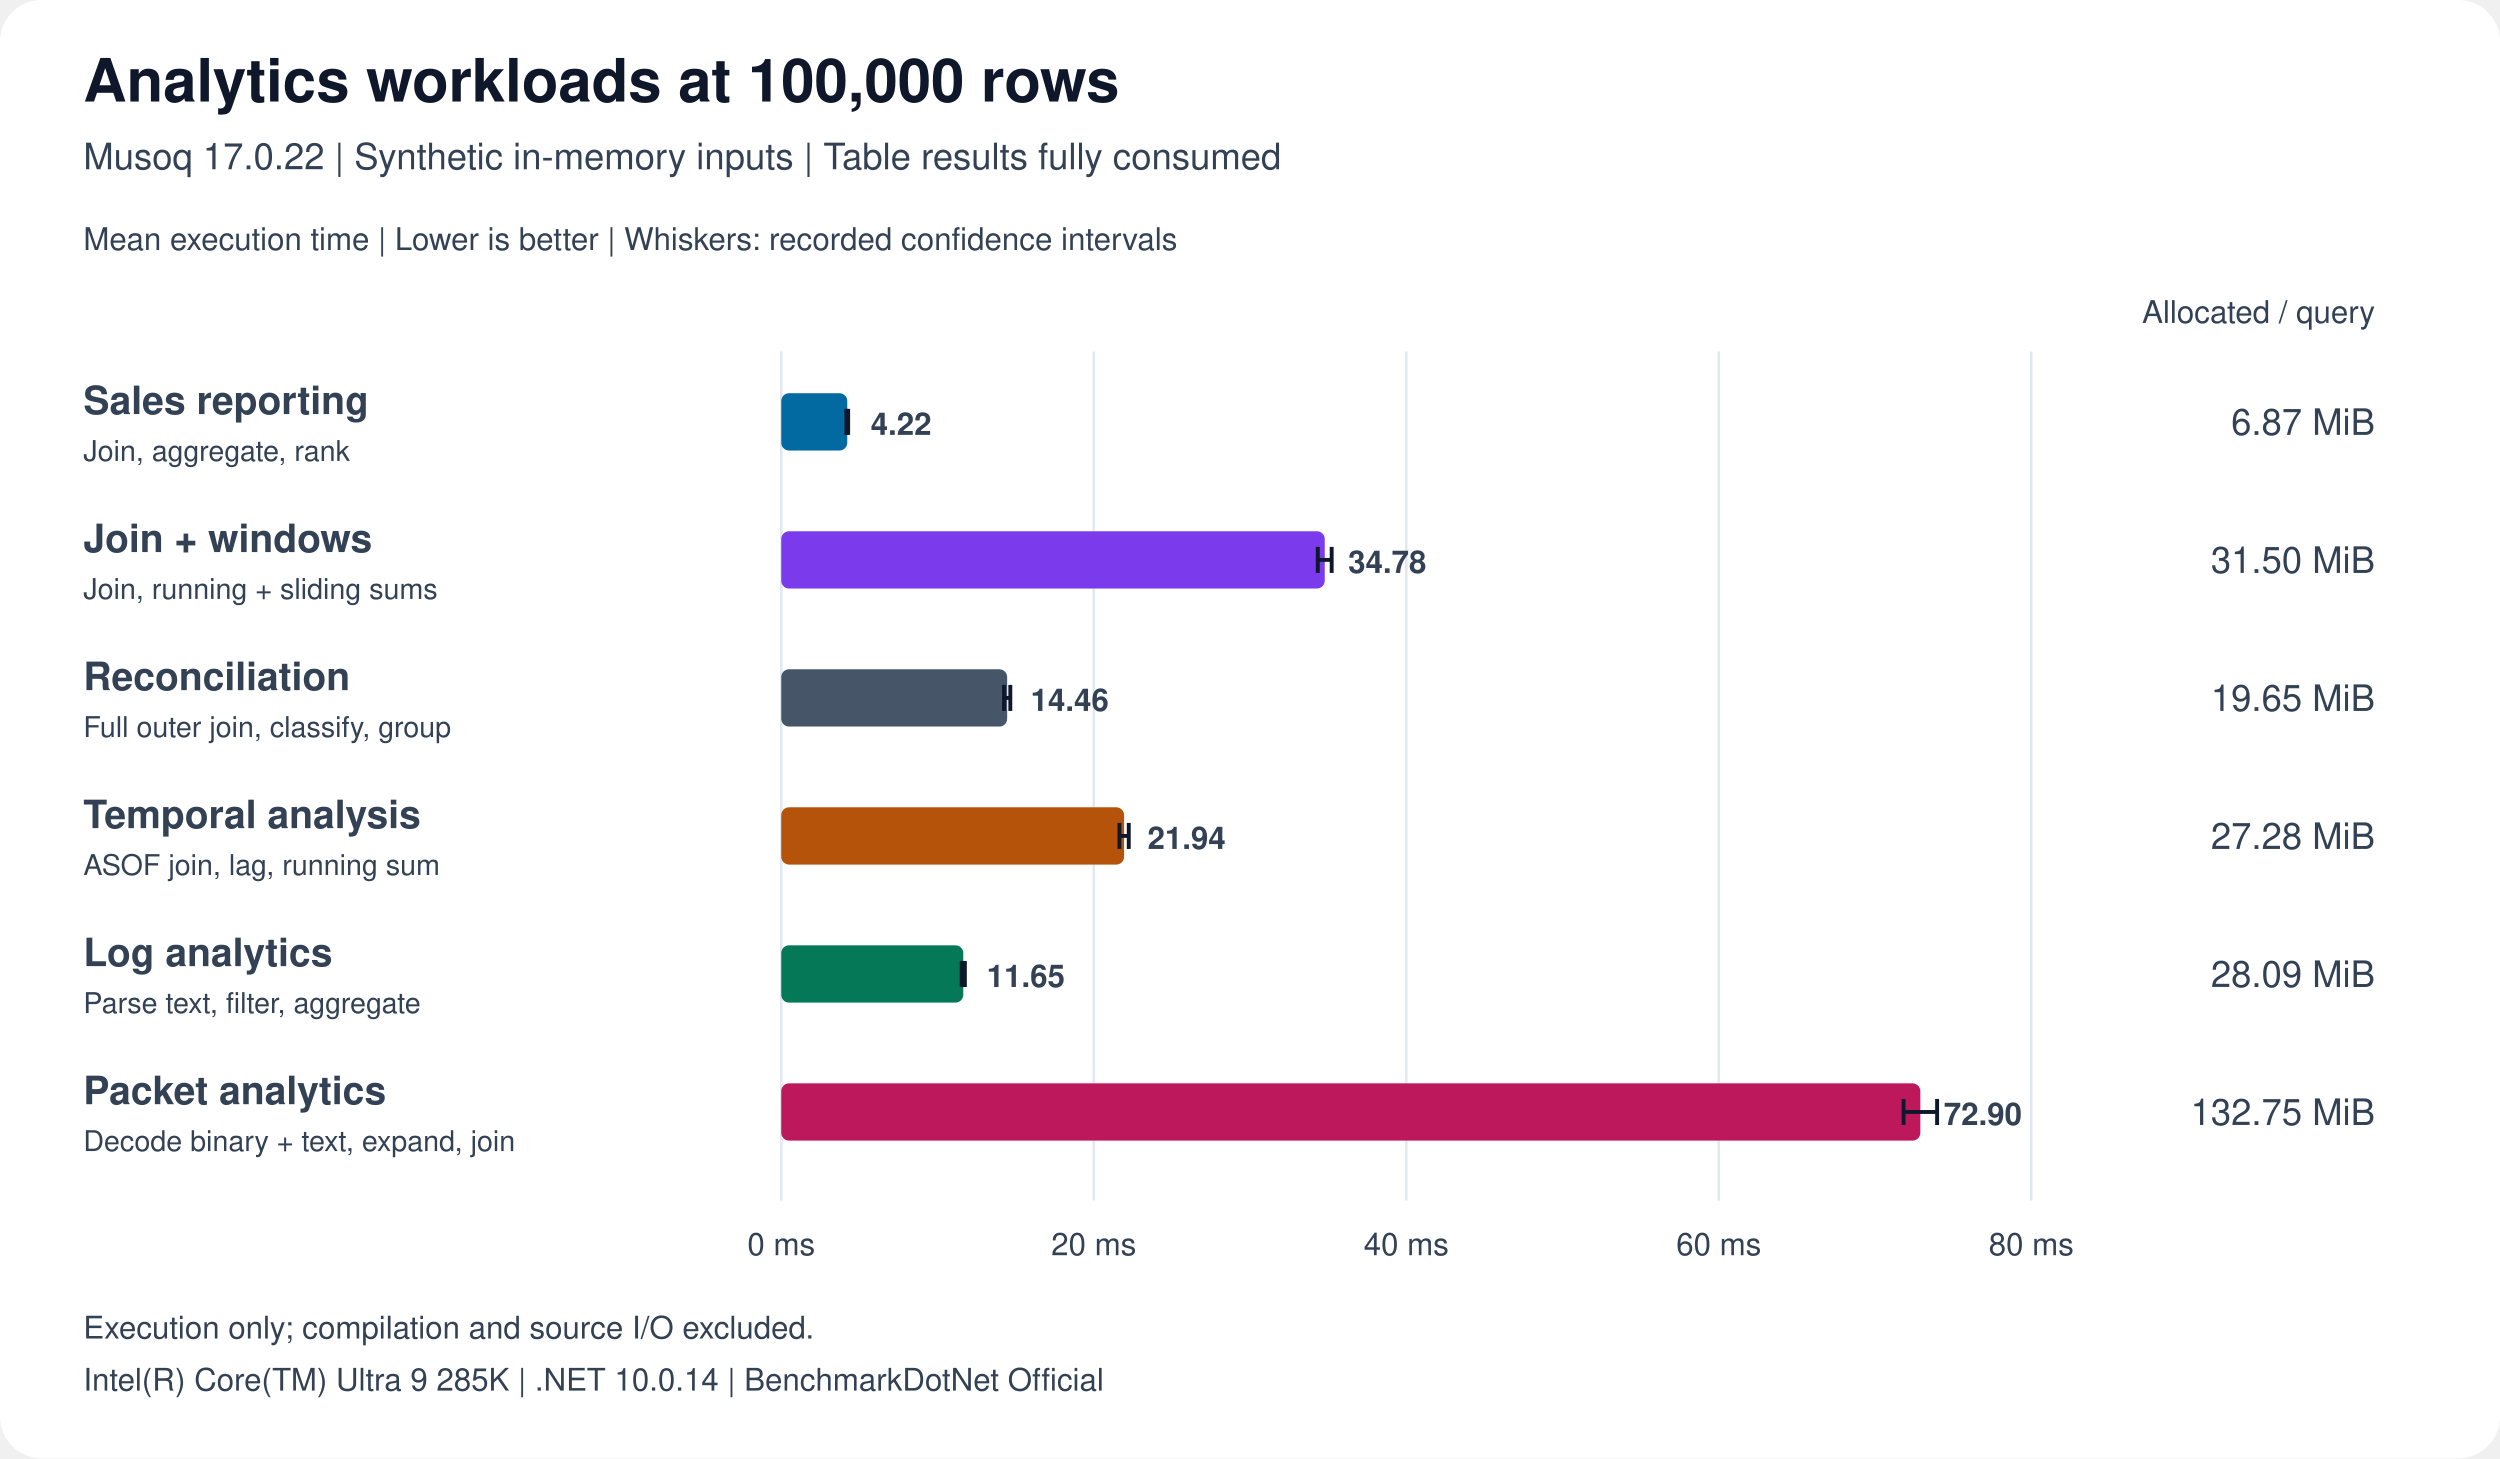
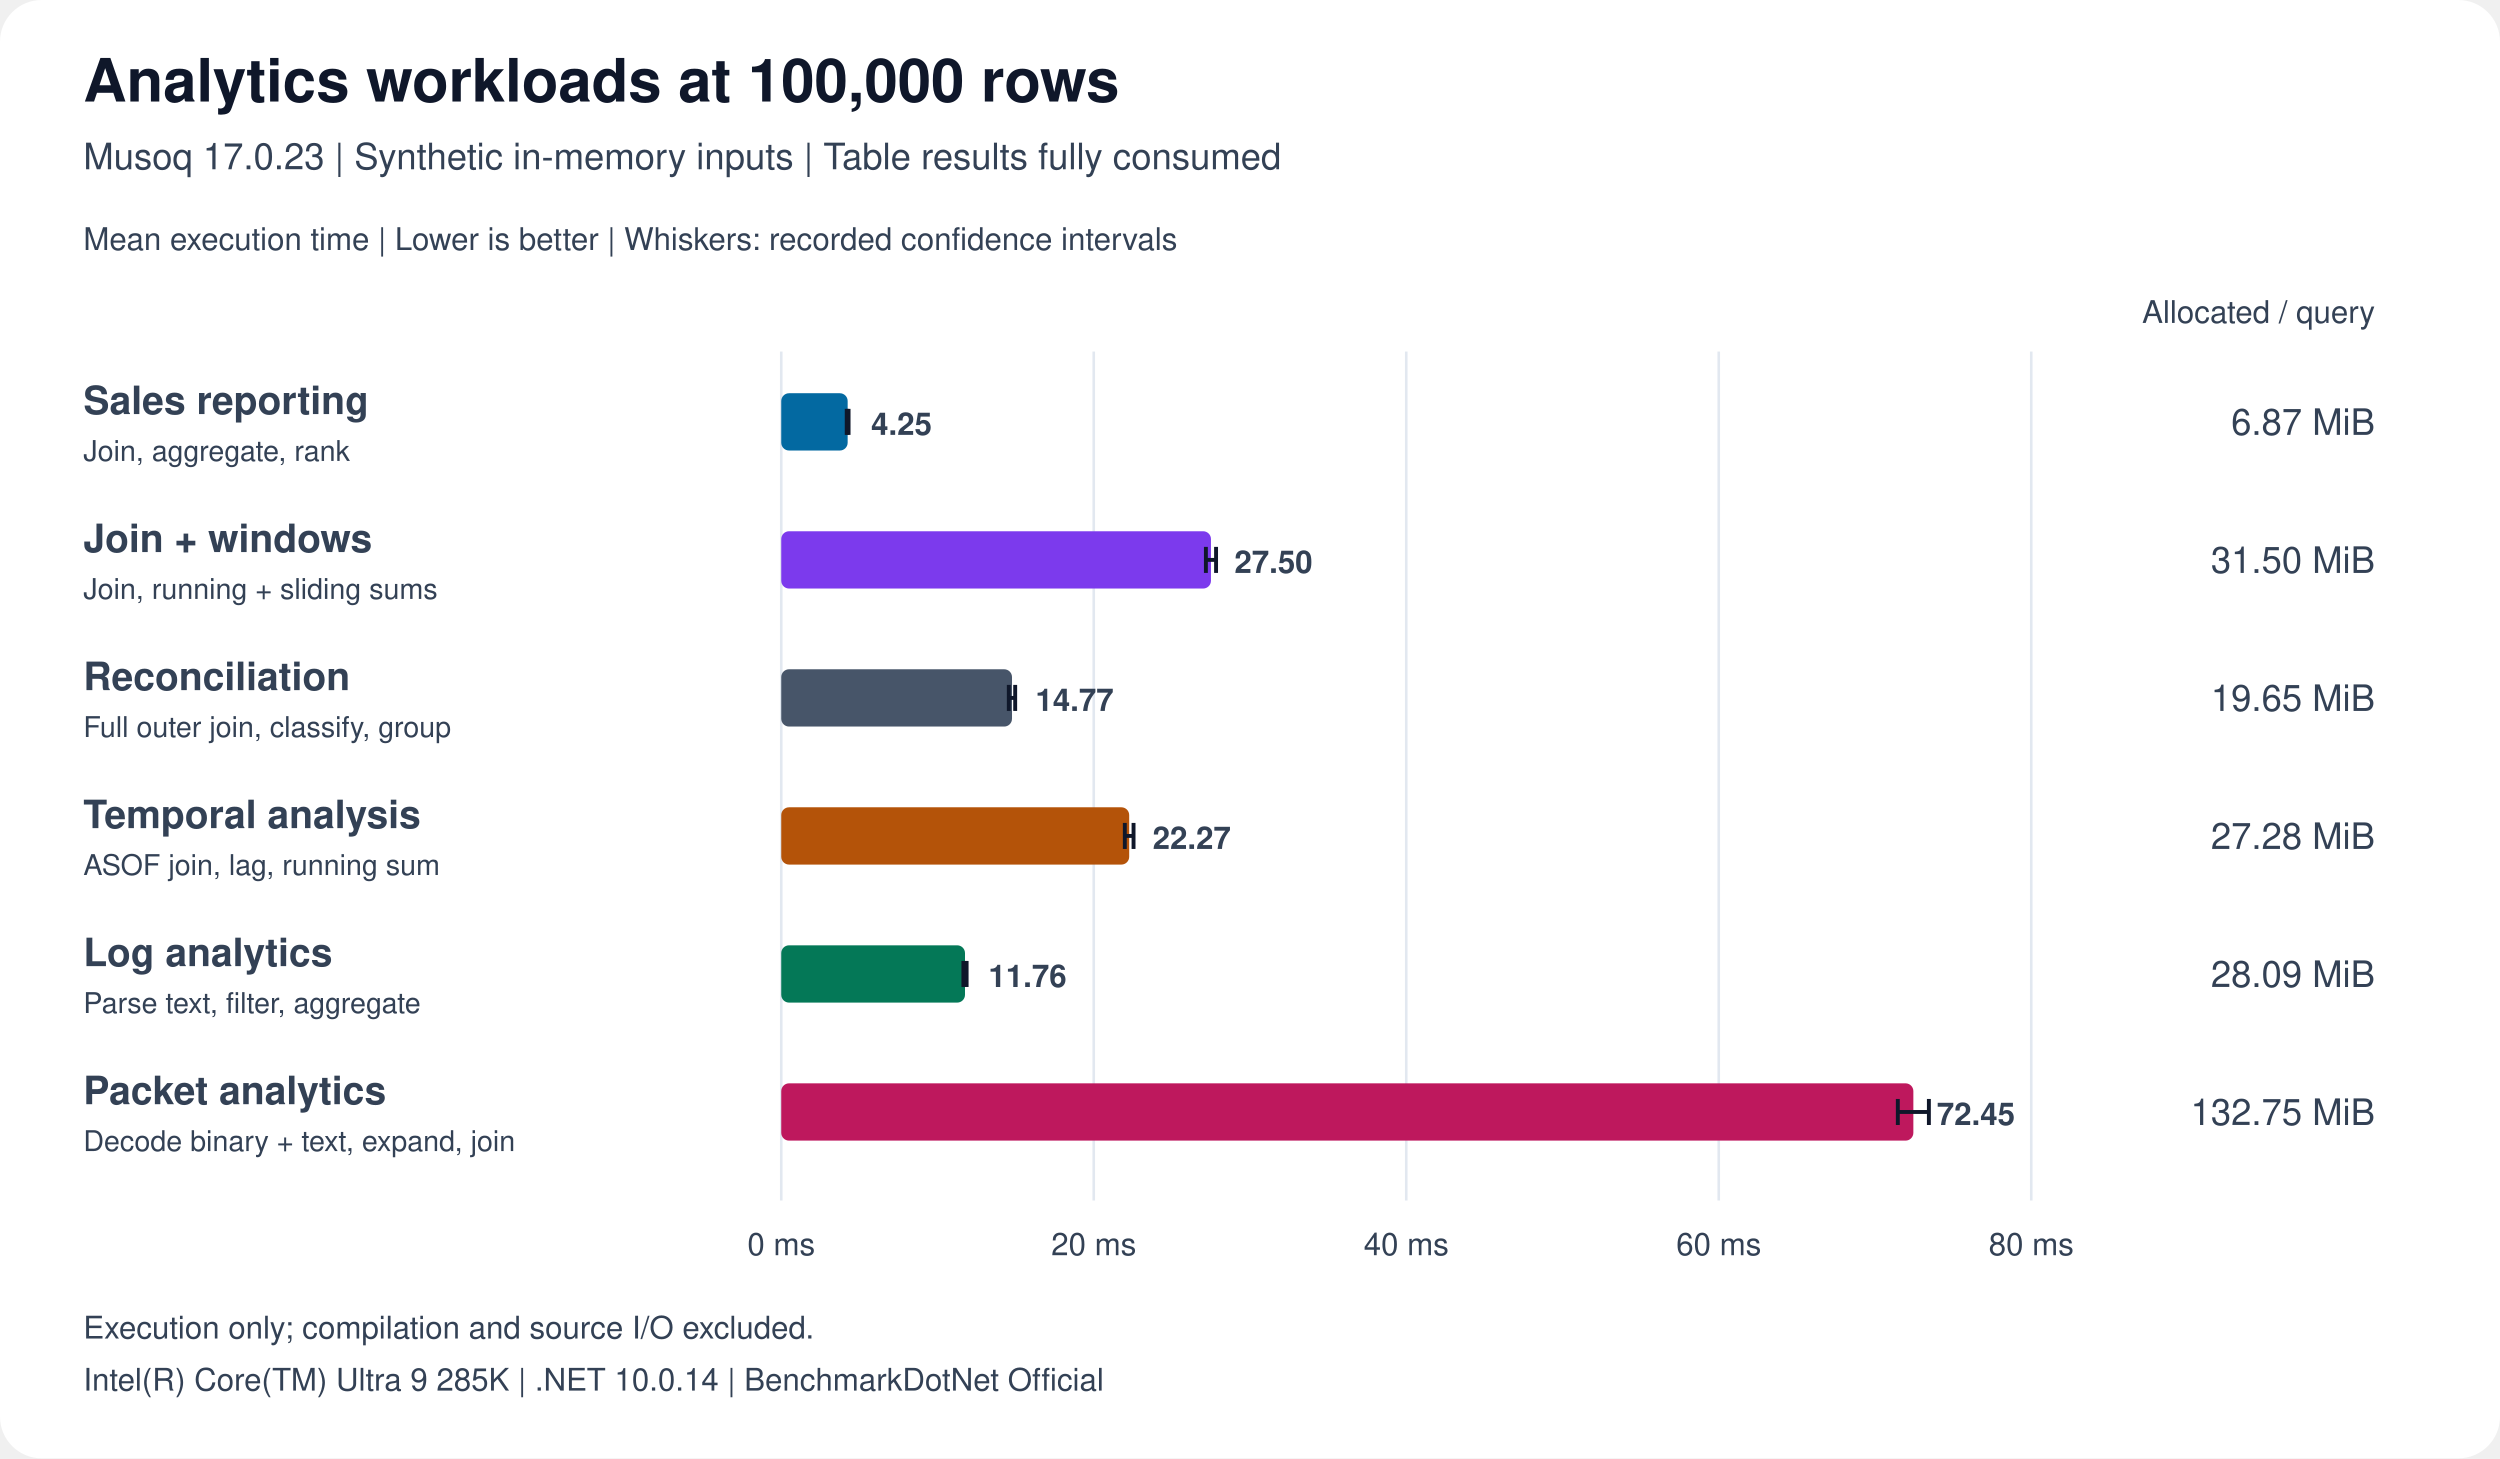
<svg xmlns="http://www.w3.org/2000/svg" width="960" height="560" viewBox="0 0 960 560" role="img" aria-labelledby="title description">
  <rect width="960" height="560" rx="16" fill="#ffffff" />
  <g font-family="Segoe UI, Helvetica, Arial, sans-serif">
    <text x="32.00" y="39.00" font-size="23" fill="#0f172a" text-anchor="start" font-weight="700">Analytics workloads at 100,000 rows</text>
-     <text x="32.00" y="65.00" font-size="14" fill="#334155" text-anchor="start" font-weight="400">Musoq 17.0.22 | Synthetic in-memory inputs | Table results fully consumed</text>
+     <text x="32.00" y="65.00" font-size="14" fill="#334155" text-anchor="start" font-weight="400">Musoq 17.0.23 | Synthetic in-memory inputs | Table results fully consumed</text>
    <text x="32.00" y="96.00" font-size="12" fill="#334155" text-anchor="start" font-weight="400">Mean execution time | Lower is better | Whiskers: recorded confidence intervals</text>
    <text x="912.00" y="124.00" font-size="12" fill="#334155" text-anchor="end" font-weight="400">Allocated / query</text>
    <line x1="300.00" y1="135.00" x2="300.00" y2="461.00" stroke="#e2e8f0" stroke-width="1" />
    <text x="300.00" y="482.00" font-size="12" fill="#334155" text-anchor="middle" font-weight="400">0 ms</text>
    <line x1="420.00" y1="135.00" x2="420.00" y2="461.00" stroke="#e2e8f0" stroke-width="1" />
    <text x="420.00" y="482.00" font-size="12" fill="#334155" text-anchor="middle" font-weight="400">20 ms</text>
    <line x1="540.00" y1="135.00" x2="540.00" y2="461.00" stroke="#e2e8f0" stroke-width="1" />
    <text x="540.00" y="482.00" font-size="12" fill="#334155" text-anchor="middle" font-weight="400">40 ms</text>
    <line x1="660.00" y1="135.00" x2="660.00" y2="461.00" stroke="#e2e8f0" stroke-width="1" />
    <text x="660.00" y="482.00" font-size="12" fill="#334155" text-anchor="middle" font-weight="400">60 ms</text>
    <line x1="780.00" y1="135.00" x2="780.00" y2="461.00" stroke="#e2e8f0" stroke-width="1" />
    <text x="780.00" y="482.00" font-size="12" fill="#334155" text-anchor="middle" font-weight="400">80 ms</text>
    <text x="32.00" y="159.00" font-size="15" fill="#334155" text-anchor="start" font-weight="600">Sales reporting</text>
    <text x="32.00" y="177.00" font-size="11" fill="#334155" text-anchor="start" font-weight="400">Join, aggregate, rank</text>
-     <rect x="300" y="151" width="25.35" height="22" rx="3" fill="#0369a1" />
-     <line x1="325.00" y1="162.00" x2="325.69" y2="162.00" stroke="#0f172a" stroke-width="1.5" />
-     <line x1="325.00" y1="157.00" x2="325.00" y2="167.00" stroke="#0f172a" stroke-width="1.5" />
-     <line x1="325.69" y1="157.00" x2="325.69" y2="167.00" stroke="#0f172a" stroke-width="1.5" />
-     <text x="334.35" y="167.00" font-size="12" fill="#334155" text-anchor="start" font-weight="600">4.22</text>
+     <rect x="300" y="151" width="25.50" height="22" rx="3" fill="#0369a1" />
+     <line x1="325.14" y1="162.00" x2="325.85" y2="162.00" stroke="#0f172a" stroke-width="1.5" />
+     <line x1="325.14" y1="157.00" x2="325.14" y2="167.00" stroke="#0f172a" stroke-width="1.5" />
+     <line x1="325.85" y1="157.00" x2="325.85" y2="167.00" stroke="#0f172a" stroke-width="1.5" />
+     <text x="334.50" y="167.00" font-size="12" fill="#334155" text-anchor="start" font-weight="600">4.25</text>
    <text x="912.00" y="167.00" font-size="14" fill="#334155" text-anchor="end" font-weight="400">6.87 MiB</text>
    <text x="32.00" y="212.00" font-size="15" fill="#334155" text-anchor="start" font-weight="600">Join + windows</text>
    <text x="32.00" y="230.00" font-size="11" fill="#334155" text-anchor="start" font-weight="400">Join, running + sliding sums</text>
-     <rect x="300" y="204" width="208.70" height="22" rx="3" fill="#7c3aed" />
-     <line x1="506.03" y1="215.00" x2="511.36" y2="215.00" stroke="#0f172a" stroke-width="1.5" />
-     <line x1="506.03" y1="210.00" x2="506.03" y2="220.00" stroke="#0f172a" stroke-width="1.5" />
-     <line x1="511.36" y1="210.00" x2="511.36" y2="220.00" stroke="#0f172a" stroke-width="1.5" />
-     <text x="517.70" y="220.00" font-size="12" fill="#334155" text-anchor="start" font-weight="600">34.78</text>
+     <rect x="300" y="204" width="165.01" height="22" rx="3" fill="#7c3aed" />
+     <line x1="463.06" y1="215.00" x2="466.97" y2="215.00" stroke="#0f172a" stroke-width="1.5" />
+     <line x1="463.06" y1="210.00" x2="463.06" y2="220.00" stroke="#0f172a" stroke-width="1.5" />
+     <line x1="466.97" y1="210.00" x2="466.97" y2="220.00" stroke="#0f172a" stroke-width="1.5" />
+     <text x="474.01" y="220.00" font-size="12" fill="#334155" text-anchor="start" font-weight="600">27.50</text>
    <text x="912.00" y="220.00" font-size="14" fill="#334155" text-anchor="end" font-weight="400">31.50 MiB</text>
    <text x="32.00" y="265.00" font-size="15" fill="#334155" text-anchor="start" font-weight="600">Reconciliation</text>
    <text x="32.00" y="283.00" font-size="11" fill="#334155" text-anchor="start" font-weight="400">Full outer join, classify, group</text>
-     <rect x="300" y="257" width="86.75" height="22" rx="3" fill="#475569" />
-     <line x1="385.54" y1="268.00" x2="387.96" y2="268.00" stroke="#0f172a" stroke-width="1.5" />
-     <line x1="385.54" y1="263.00" x2="385.54" y2="273.00" stroke="#0f172a" stroke-width="1.5" />
-     <line x1="387.96" y1="263.00" x2="387.96" y2="273.00" stroke="#0f172a" stroke-width="1.5" />
-     <text x="395.75" y="273.00" font-size="12" fill="#334155" text-anchor="start" font-weight="600">14.46</text>
+     <rect x="300" y="257" width="88.61" height="22" rx="3" fill="#475569" />
+     <line x1="387.38" y1="268.00" x2="389.83" y2="268.00" stroke="#0f172a" stroke-width="1.5" />
+     <line x1="387.38" y1="263.00" x2="387.38" y2="273.00" stroke="#0f172a" stroke-width="1.5" />
+     <line x1="389.83" y1="263.00" x2="389.83" y2="273.00" stroke="#0f172a" stroke-width="1.5" />
+     <text x="397.61" y="273.00" font-size="12" fill="#334155" text-anchor="start" font-weight="600">14.77</text>
    <text x="912.00" y="273.00" font-size="14" fill="#334155" text-anchor="end" font-weight="400">19.65 MiB</text>
    <text x="32.00" y="318.00" font-size="15" fill="#334155" text-anchor="start" font-weight="600">Temporal analysis</text>
    <text x="32.00" y="336.00" font-size="11" fill="#334155" text-anchor="start" font-weight="400">ASOF join, lag, running sum</text>
-     <rect x="300" y="310" width="131.65" height="22" rx="3" fill="#b45309" />
-     <line x1="429.87" y1="321.00" x2="433.44" y2="321.00" stroke="#0f172a" stroke-width="1.5" />
-     <line x1="429.87" y1="316.00" x2="429.87" y2="326.00" stroke="#0f172a" stroke-width="1.5" />
-     <line x1="433.44" y1="316.00" x2="433.44" y2="326.00" stroke="#0f172a" stroke-width="1.5" />
-     <text x="440.65" y="326.00" font-size="12" fill="#334155" text-anchor="start" font-weight="600">21.94</text>
+     <rect x="300" y="310" width="133.61" height="22" rx="3" fill="#b45309" />
+     <line x1="431.93" y1="321.00" x2="435.28" y2="321.00" stroke="#0f172a" stroke-width="1.5" />
+     <line x1="431.93" y1="316.00" x2="431.93" y2="326.00" stroke="#0f172a" stroke-width="1.5" />
+     <line x1="435.28" y1="316.00" x2="435.28" y2="326.00" stroke="#0f172a" stroke-width="1.5" />
+     <text x="442.61" y="326.00" font-size="12" fill="#334155" text-anchor="start" font-weight="600">22.27</text>
    <text x="912.00" y="326.00" font-size="14" fill="#334155" text-anchor="end" font-weight="400">27.28 MiB</text>
    <text x="32.00" y="371.00" font-size="15" fill="#334155" text-anchor="start" font-weight="600">Log analytics</text>
    <text x="32.00" y="389.00" font-size="11" fill="#334155" text-anchor="start" font-weight="400">Parse text, filter, aggregate</text>
-     <rect x="300" y="363" width="69.90" height="22" rx="3" fill="#047857" />
-     <line x1="369.29" y1="374.00" x2="370.51" y2="374.00" stroke="#0f172a" stroke-width="1.5" />
-     <line x1="369.29" y1="369.00" x2="369.29" y2="379.00" stroke="#0f172a" stroke-width="1.5" />
-     <line x1="370.51" y1="369.00" x2="370.51" y2="379.00" stroke="#0f172a" stroke-width="1.5" />
-     <text x="378.90" y="379.00" font-size="12" fill="#334155" text-anchor="start" font-weight="600">11.65</text>
+     <rect x="300" y="363" width="70.56" height="22" rx="3" fill="#047857" />
+     <line x1="369.94" y1="374.00" x2="371.18" y2="374.00" stroke="#0f172a" stroke-width="1.5" />
+     <line x1="369.94" y1="369.00" x2="369.94" y2="379.00" stroke="#0f172a" stroke-width="1.5" />
+     <line x1="371.18" y1="369.00" x2="371.18" y2="379.00" stroke="#0f172a" stroke-width="1.5" />
+     <text x="379.56" y="379.00" font-size="12" fill="#334155" text-anchor="start" font-weight="600">11.76</text>
    <text x="912.00" y="379.00" font-size="14" fill="#334155" text-anchor="end" font-weight="400">28.09 MiB</text>
    <text x="32.00" y="424.00" font-size="15" fill="#334155" text-anchor="start" font-weight="600">Packet analytics</text>
    <text x="32.00" y="442.00" font-size="11" fill="#334155" text-anchor="start" font-weight="400">Decode binary + text, expand, join</text>
-     <rect x="300" y="416" width="437.41" height="22" rx="3" fill="#be185d" />
-     <line x1="730.97" y1="427.00" x2="743.85" y2="427.00" stroke="#0f172a" stroke-width="1.5" />
-     <line x1="730.97" y1="422.00" x2="730.97" y2="432.00" stroke="#0f172a" stroke-width="1.5" />
-     <line x1="743.85" y1="422.00" x2="743.85" y2="432.00" stroke="#0f172a" stroke-width="1.5" />
-     <text x="746.41" y="432.00" font-size="12" fill="#334155" text-anchor="start" font-weight="600">72.90</text>
+     <rect x="300" y="416" width="434.73" height="22" rx="3" fill="#be185d" />
+     <line x1="728.76" y1="427.00" x2="740.69" y2="427.00" stroke="#0f172a" stroke-width="1.5" />
+     <line x1="728.76" y1="422.00" x2="728.76" y2="432.00" stroke="#0f172a" stroke-width="1.5" />
+     <line x1="740.69" y1="422.00" x2="740.69" y2="432.00" stroke="#0f172a" stroke-width="1.5" />
+     <text x="743.73" y="432.00" font-size="12" fill="#334155" text-anchor="start" font-weight="600">72.45</text>
    <text x="912.00" y="432.00" font-size="14" fill="#334155" text-anchor="end" font-weight="400">132.75 MiB</text>
    <text x="32.00" y="514.00" font-size="12" fill="#334155" text-anchor="start" font-weight="400">Execution only; compilation and source I/O excluded.</text>
    <text x="32.00" y="534.00" font-size="12" fill="#334155" text-anchor="start" font-weight="400">Intel(R) Core(TM) Ultra 9 285K | .NET 10.0.14 | BenchmarkDotNet Official</text>
  </g>
</svg>
